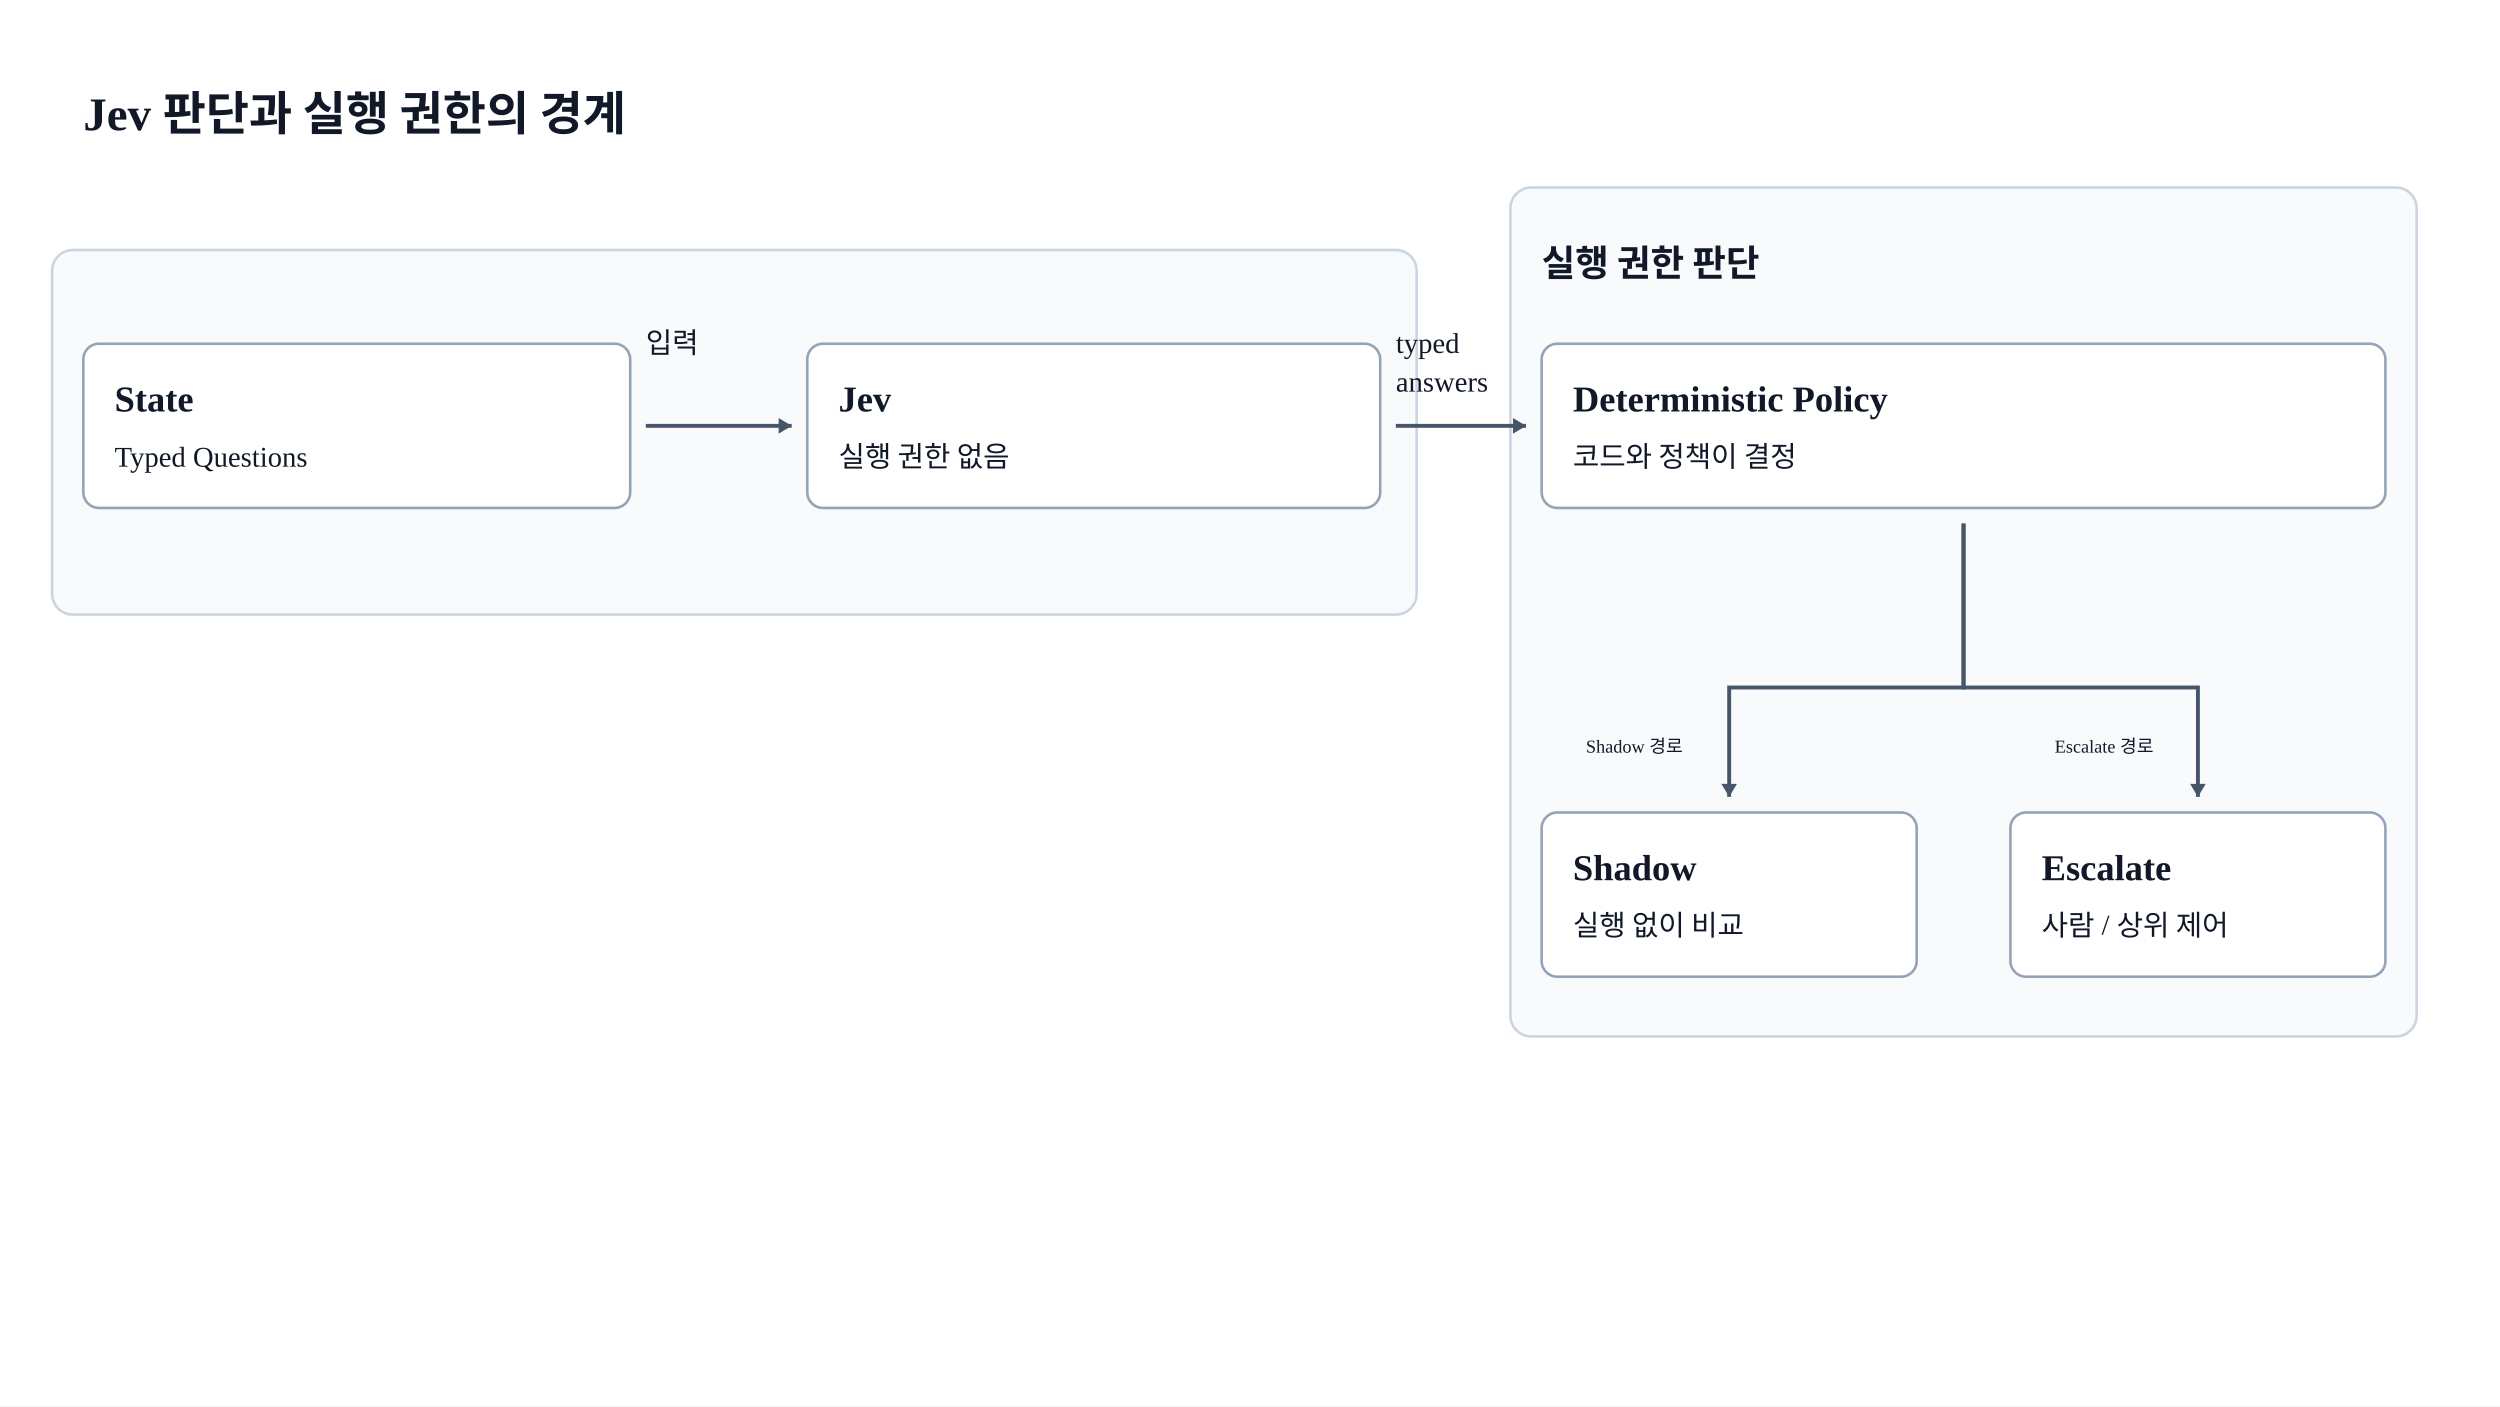
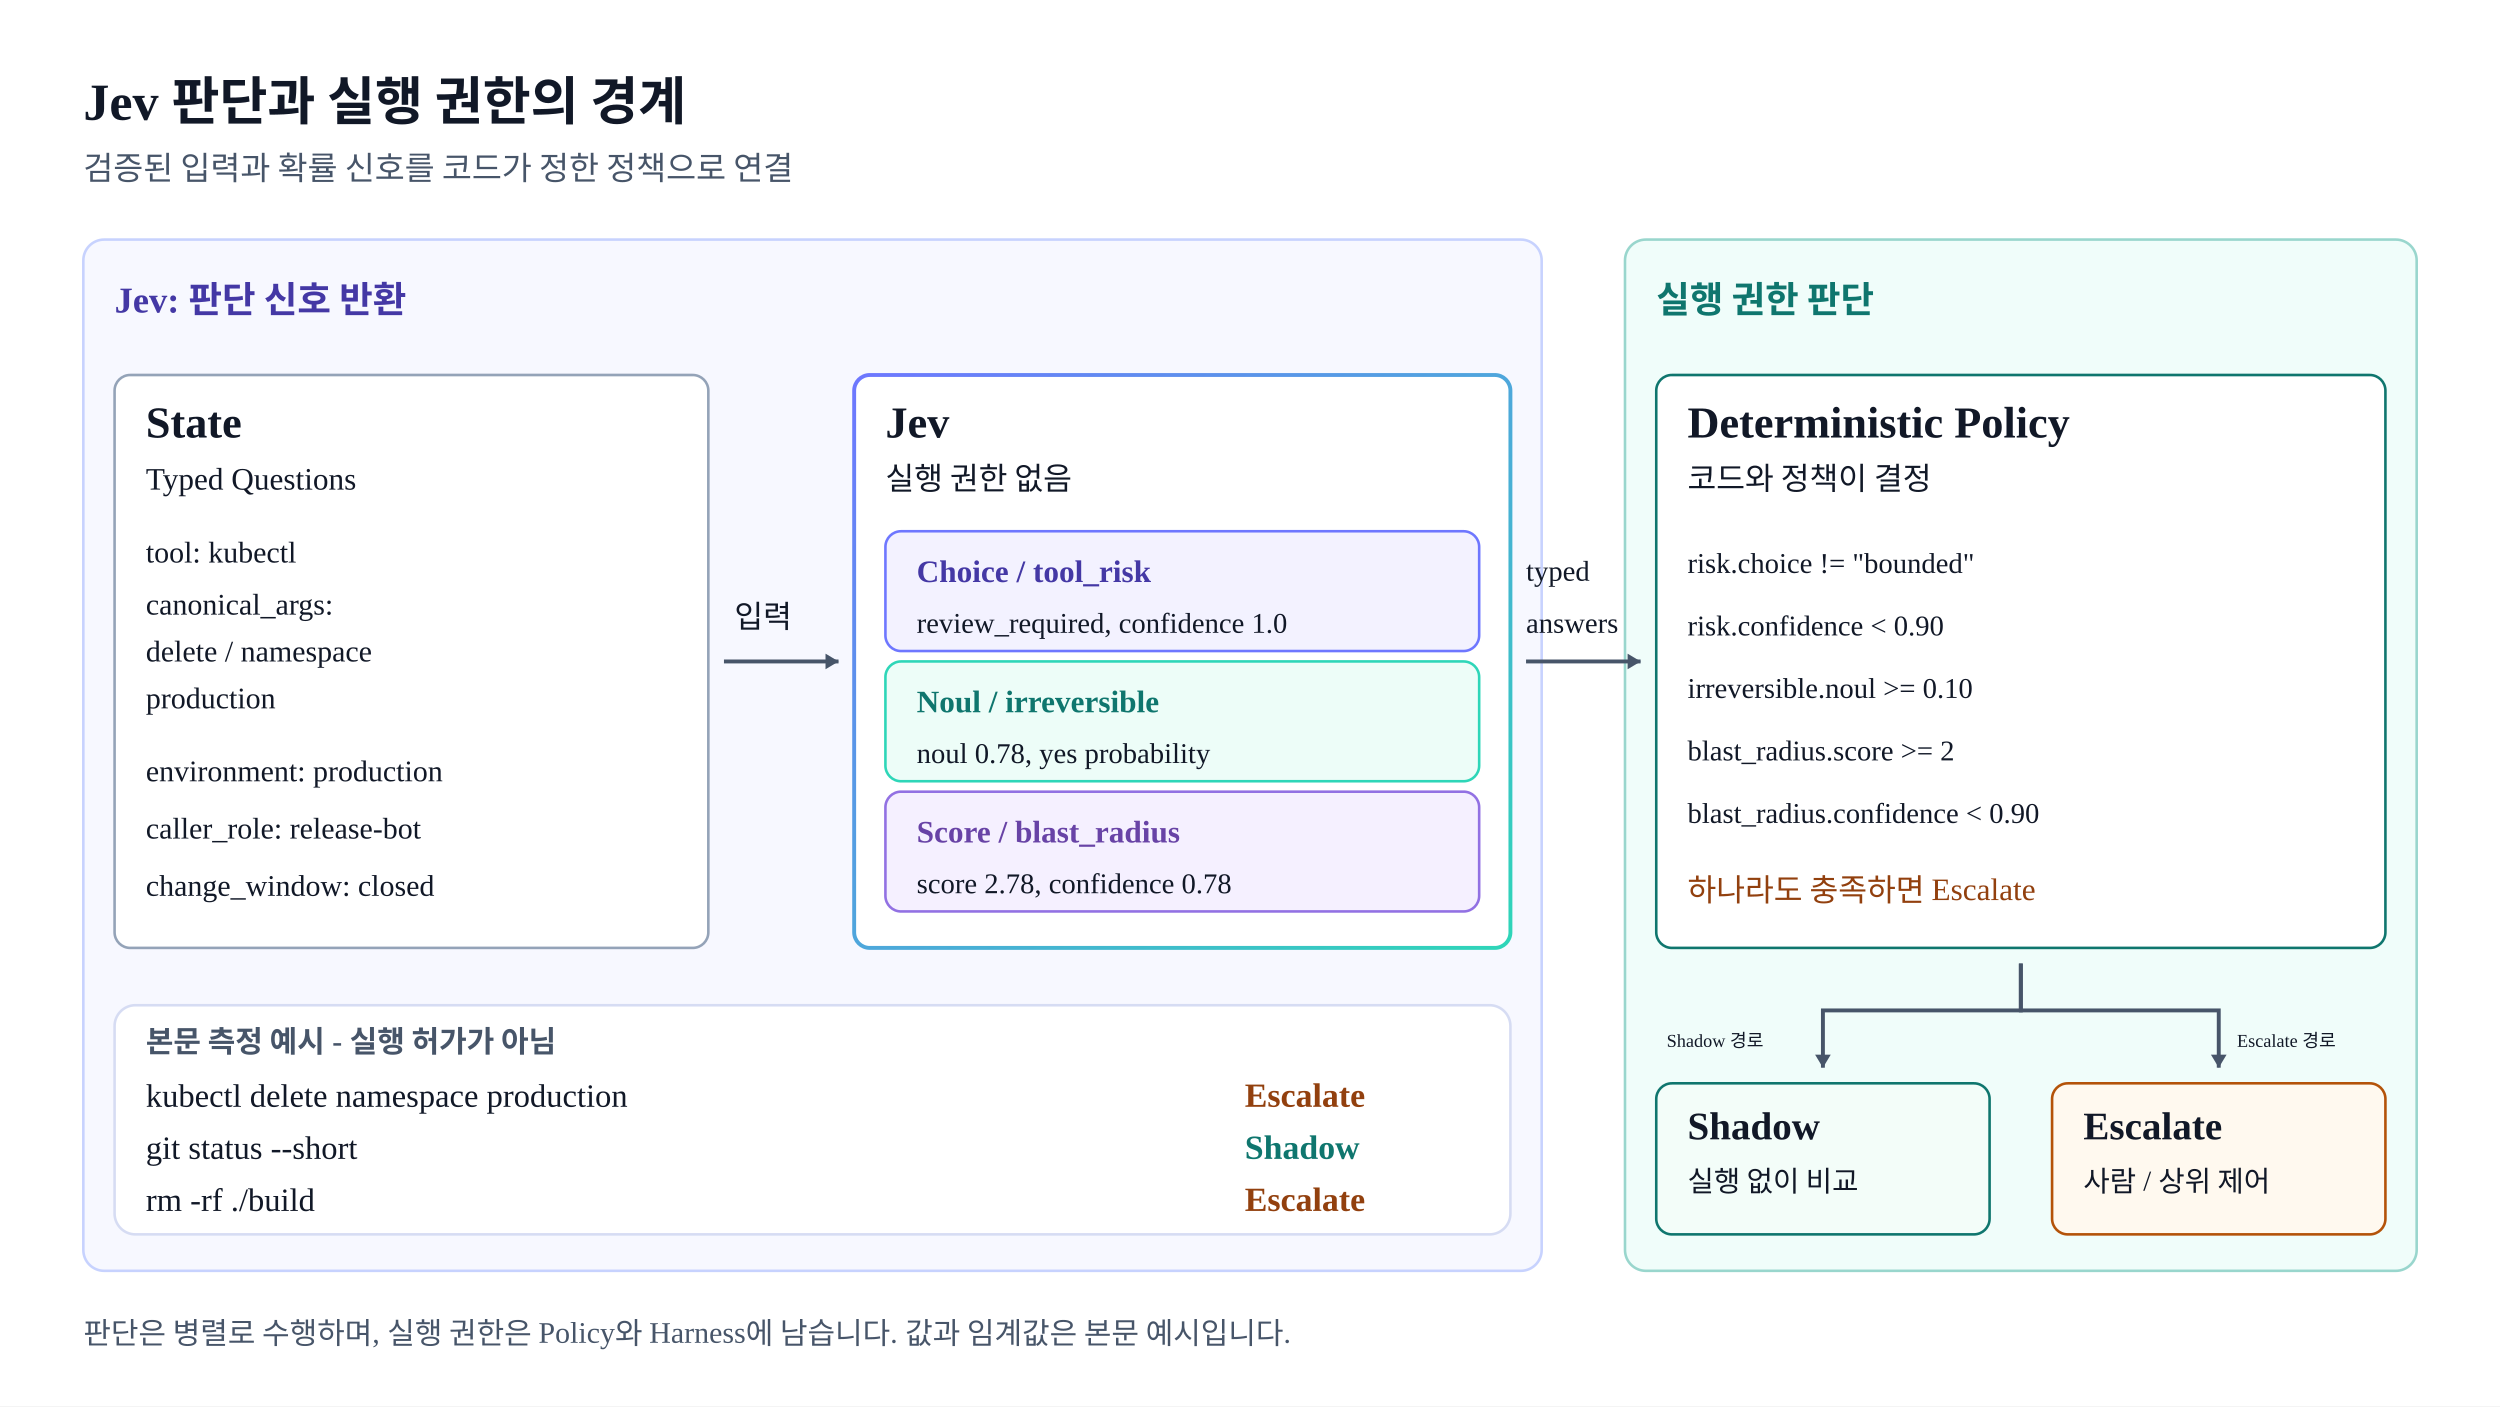
- <svg xmlns="http://www.w3.org/2000/svg" class="sd-fhd-artwork" width="1920" height="1080" viewBox="0 0 1920 1080" aria-hidden="true" data-source-sha256="1bf219ce630240b446b4ef54b0943b4429975ed5eb09fe1250a5e7b819ef2872">
+ <svg xmlns="http://www.w3.org/2000/svg" class="sd-fhd-artwork" width="1920" height="1080" viewBox="0 0 1920 1080" aria-hidden="true" data-source-sha256="2315166970112be665a3f9085d05dd8d5480c0d20808697024b6845191014e59">
  <rect x="0" y="0" width="1920" height="1080" fill="#fff" />
-   <rect data-source="root.0.0.0" x="40.000" y="192.000" width="1048.000" height="280.000" rx="16" fill="#f8fafc" stroke="#cbd5e1" stroke-width="2" />
-   <rect data-source="root.0.0.2" x="1160.000" y="144.000" width="696.000" height="652.000" rx="16" fill="#f8fafc" stroke="#cbd5e1" stroke-width="2" />
-   <rect data-node="root.0.0.0.0" x="64.000" y="264.000" width="420.000" height="126.100" rx="12" fill="#fff" stroke="#94a3b8" stroke-width="2" />
-   <rect data-node="root.0.0.0.2" x="620.000" y="264.000" width="440.000" height="126.100" rx="12" fill="#fff" stroke="#94a3b8" stroke-width="2" />
-   <rect data-node="root.0.0.2.1" x="1184.000" y="264.000" width="648.000" height="126.100" rx="12" fill="#fff" stroke="#94a3b8" stroke-width="2" />
-   <rect data-node="root.0.0.2.3.0" x="1184.000" y="624.000" width="288.000" height="126.100" rx="12" fill="#fff" stroke="#94a3b8" stroke-width="2" />
-   <rect data-node="root.0.0.2.3.1" x="1544.000" y="624.000" width="288.000" height="126.100" rx="12" fill="#fff" stroke="#94a3b8" stroke-width="2" />
-   <path data-edge="root.0.0.0.1" data-from="root.0.0.0.0" data-to="root.0.0.0.2" d="M 496.000 327.050 L 608.000 327.050" fill="none" stroke="#475569" stroke-width="3" />
-   <polygon data-arrowhead="root.0.0.0.1" points="608.000,327.050 598.000,333.050 598.000,321.050" fill="#475569" />
-   <path data-edge="root.0.0.1" data-from="root.0.0.0.2" data-to="root.0.0.2.1" d="M 1072.000 327.050 L 1172.000 327.050" fill="none" stroke="#475569" stroke-width="3" />
-   <polygon data-arrowhead="root.0.0.1" points="1172.000,327.050 1162.000,333.050 1162.000,321.050" fill="#475569" />
-   <path data-edge="root.0.0.2.2.branch-0" data-from="root.0.0.2.1" data-to="root.0.0.2.3.0" d="M 1508.000 402.100 L 1508.000 528.000 L 1328.000 528.000 L 1328.000 612.000" fill="none" stroke="#475569" stroke-width="3" />
-   <polygon data-arrowhead="root.0.0.2.2.branch-0" points="1328.000,612.000 1322.000,602.000 1334.000,602.000" fill="#475569" />
-   <path data-edge="root.0.0.2.2.branch-1" data-from="root.0.0.2.1" data-to="root.0.0.2.3.1" d="M 1508.000 402.100 L 1508.000 528.000 L 1688.000 528.000 L 1688.000 612.000" fill="none" stroke="#475569" stroke-width="3" />
-   <polygon data-arrowhead="root.0.0.2.2.branch-1" points="1688.000,612.000 1682.000,602.000 1694.000,602.000" fill="#475569" />
-   <text data-source="jev-title.meaning" x="64.000" y="100.000" font-size="36" font-weight="700" fill="#111827">Jev 판단과 실행 권한의 경계</text>
-   <text data-source="root.0.0.0.0" x="88.000" y="316.000" font-size="28" font-weight="700" fill="#111827">State</text>
-   <text data-source="root.0.0.0.0" x="88.000" y="358.400" font-size="22" font-weight="400" fill="#111827">Typed Questions</text>
-   <text data-source="root.0.0.0.2" x="644.000" y="316.000" font-size="28" font-weight="700" fill="#111827">Jev</text>
-   <text data-source="root.0.0.0.2" x="644.000" y="358.400" font-size="22" font-weight="400" fill="#111827">실행 권한 없음</text>
-   <text data-source="root.0.0.2.1" x="1208.000" y="316.000" font-size="28" font-weight="700" fill="#111827">Deterministic Policy</text>
-   <text data-source="root.0.0.2.1" x="1208.000" y="358.400" font-size="22" font-weight="400" fill="#111827">코드와 정책이 결정</text>
-   <text data-source="root.0.0.2.0" x="1184.000" y="212.000" font-size="28" font-weight="700" fill="#111827">실행 권한 판단</text>
-   <text data-source="root.0.0.2.3.0" x="1208.000" y="676.000" font-size="28" font-weight="700" fill="#111827">Shadow</text>
-   <text data-source="root.0.0.2.3.0" x="1208.000" y="718.400" font-size="22" font-weight="400" fill="#111827">실행 없이 비교</text>
-   <text data-source="root.0.0.2.3.1" x="1568.000" y="676.000" font-size="28" font-weight="700" fill="#111827">Escalate</text>
-   <text data-source="root.0.0.2.3.1" x="1568.000" y="718.400" font-size="22" font-weight="400" fill="#111827">사람 / 상위 제어</text>
-   <text data-source="root.0.0.0.1.meaning" x="496.000" y="271.050" font-size="22" font-weight="400" fill="#111827">입력</text>
-   <text data-source="root.0.0.1" x="1072.000" y="271.050" font-size="22" font-weight="400" fill="#111827">typed</text>
-   <text data-source="root.0.0.1" x="1072.000" y="300.750" font-size="22" font-weight="400" fill="#111827">answers</text>
-   <text data-source="root.0.0.2.2.branch-0.meaning" x="1218.000" y="578.000" font-size="14" font-weight="400" fill="#111827">Shadow 경로</text>
-   <text data-source="root.0.0.2.2.branch-1.meaning" x="1578.000" y="578.000" font-size="14" font-weight="400" fill="#111827">Escalate 경로</text>
+   <defs>
+     <linearGradient id="jev-neon" x1="0" y1="0" x2="1" y2="1">
+       <stop offset="0" stop-color="#6e77ff" />
+       <stop offset="1" stop-color="#2ed6b8" />
+     </linearGradient>
+   </defs>
+   <rect data-source="root.0.0.0" x="64.000" y="184.000" width="1120.000" height="792.000" rx="16" fill="#f7f8ff" stroke="#c7d2fe" stroke-width="2" />
+   <rect data-source="root.0.0.2" x="1248.000" y="184.000" width="608.000" height="792.000" rx="16" fill="#f0fdfa" stroke="#99d6cd" stroke-width="2" />
+   <rect data-source="root.0.1" x="88.000" y="772.000" width="1072.000" height="176.000" rx="16" fill="#fff" stroke="#d6dcf3" stroke-width="2" />
+   <rect data-node="root.0.0.0.0" x="88.000" y="288.000" width="456.000" height="440.000" rx="12" fill="#fff" stroke="#94a3b8" stroke-width="2" />
+   <rect data-node="root.0.0.0.2" x="656.000" y="288.000" width="504.000" height="440.000" rx="12" fill="#fff" stroke="url(#jev-neon)" stroke-width="3" />
+   <rect data-source="root.0.0.0.2.detail-0" x="680.000" y="408.000" width="456.000" height="92.000" rx="12" fill="#f3f2ff" stroke="#6e77ff" stroke-width="2" />
+   <rect data-source="root.0.0.0.2.detail-1" x="680.000" y="508.000" width="456.000" height="92.000" rx="12" fill="#edfdf8" stroke="#2ed6b8" stroke-width="2" />
+   <rect data-source="root.0.0.0.2.detail-2" x="680.000" y="608.000" width="456.000" height="92.000" rx="12" fill="#f5f0ff" stroke="#9271e3" stroke-width="2" />
+   <rect data-node="root.0.0.2.1" x="1272.000" y="288.000" width="560.000" height="440.000" rx="12" fill="#fff" stroke="#0f766e" stroke-width="2" />
+   <rect data-node="root.0.0.2.3.0" x="1272.000" y="832.000" width="256.000" height="116.000" rx="12" fill="#f3fdf9" stroke="#0f766e" stroke-width="2" />
+   <rect data-node="root.0.0.2.3.1" x="1576.000" y="832.000" width="256.000" height="116.000" rx="12" fill="#fff9ef" stroke="#b45309" stroke-width="2" />
+   <path data-edge="root.0.0.0.1" data-from="root.0.0.0.0" data-to="root.0.0.0.2" d="M 556.000 508.000 L 644.000 508.000" fill="none" stroke="#475569" stroke-width="3" />
+   <polygon data-arrowhead="root.0.0.0.1" points="644.000,508.000 634.000,514.000 634.000,502.000" fill="#475569" />
+   <path data-edge="root.0.0.1" data-from="root.0.0.0.2" data-to="root.0.0.2.1" d="M 1172.000 508.000 L 1260.000 508.000" fill="none" stroke="#475569" stroke-width="3" />
+   <polygon data-arrowhead="root.0.0.1" points="1260.000,508.000 1250.000,514.000 1250.000,502.000" fill="#475569" />
+   <path data-edge="root.0.0.2.2.branch-0" data-from="root.0.0.2.1" data-to="root.0.0.2.3.0" d="M 1552.000 740.000 L 1552.000 776.000 L 1400.000 776.000 L 1400.000 820.000" fill="none" stroke="#475569" stroke-width="3" />
+   <polygon data-arrowhead="root.0.0.2.2.branch-0" points="1400.000,820.000 1394.000,810.000 1406.000,810.000" fill="#475569" />
+   <path data-edge="root.0.0.2.2.branch-1" data-from="root.0.0.2.1" data-to="root.0.0.2.3.1" d="M 1552.000 740.000 L 1552.000 776.000 L 1704.000 776.000 L 1704.000 820.000" fill="none" stroke="#475569" stroke-width="3" />
+   <polygon data-arrowhead="root.0.0.2.2.branch-1" points="1704.000,820.000 1698.000,810.000 1710.000,810.000" fill="#475569" />
+   <text data-source="jev-title.meaning" x="64.000" y="92.000" font-size="40" font-weight="700" fill="#111827">Jev 판단과 실행 권한의 경계</text>
+   <text data-source="jev-subtitle.meaning" x="64.000" y="138.000" font-size="25" font-weight="400" fill="#475569">검증된 입력과 확률 신호를 코드가 정한 정책으로 연결</text>
+   <text data-source="jev-signals.meaning" x="88.000" y="240.000" font-size="28" font-weight="700" fill="#4438a5">Jev: 판단 신호 반환</text>
+   <text data-source="root.0.0.2.0" x="1272.000" y="240.000" font-size="28" font-weight="700" fill="#0f766e">실행 권한 판단</text>
+   <text data-source="root.0.0.0.0" x="112.000" y="336.000" font-size="34" font-weight="700" fill="#111827">State</text>
+   <text data-source="root.0.0.0.0" x="112.000" y="376.000" font-size="24" font-weight="400" fill="#111827">Typed Questions</text>
+   <text data-source="root.0.0.0.2" x="680.000" y="336.000" font-size="34" font-weight="700" fill="#111827">Jev</text>
+   <text data-source="root.0.0.0.2" x="680.000" y="376.000" font-size="24" font-weight="400" fill="#111827">실행 권한 없음</text>
+   <text data-source="root.0.0.2.1" x="1296.000" y="336.000" font-size="34" font-weight="700" fill="#111827">Deterministic Policy</text>
+   <text data-source="root.0.0.2.1" x="1296.000" y="376.000" font-size="24" font-weight="400" fill="#111827">코드와 정책이 결정</text>
+   <text data-source="root.0.0.0.0" x="112.000" y="432.000" font-size="23" font-weight="400" fill="#111827">tool: kubectl</text>
+   <text data-source="root.0.0.0.0" x="112.000" y="472.000" font-size="23" font-weight="400" fill="#111827">canonical_args:</text>
+   <text data-source="root.0.0.0.0" x="112.000" y="508.000" font-size="23" font-weight="400" fill="#111827">delete / namespace</text>
+   <text data-source="root.0.0.0.0" x="112.000" y="544.000" font-size="23" font-weight="400" fill="#111827">production</text>
+   <text data-source="root.0.0.0.0" x="112.000" y="600.000" font-size="23" font-weight="400" fill="#111827">environment: production</text>
+   <text data-source="root.0.0.0.0" x="112.000" y="644.000" font-size="23" font-weight="400" fill="#111827">caller_role: release-bot</text>
+   <text data-source="root.0.0.0.0" x="112.000" y="688.000" font-size="23" font-weight="400" fill="#111827">change_window: closed</text>
+   <text data-source="root.0.0.0.2" x="704.000" y="447.000" font-size="24" font-weight="700" fill="#4438a5">Choice / tool_risk</text>
+   <text data-source="root.0.0.0.2" x="704.000" y="486.000" font-size="22" font-weight="400" fill="#111827">review_required, confidence 1.0</text>
+   <text data-source="root.0.0.0.2" x="704.000" y="547.000" font-size="24" font-weight="700" fill="#0f766e">Noul / irreversible</text>
+   <text data-source="root.0.0.0.2" x="704.000" y="586.000" font-size="22" font-weight="400" fill="#111827">noul 0.78, yes probability</text>
+   <text data-source="root.0.0.0.2" x="704.000" y="647.000" font-size="24" font-weight="700" fill="#6843a6">Score / blast_radius</text>
+   <text data-source="root.0.0.0.2" x="704.000" y="686.000" font-size="22" font-weight="400" fill="#111827">score 2.78, confidence 0.78</text>
+   <text data-source="root.0.0.2.1" x="1296.000" y="440.000" font-size="22" font-weight="400" fill="#111827">risk.choice != "bounded"</text>
+   <text data-source="root.0.0.2.1" x="1296.000" y="488.000" font-size="22" font-weight="400" fill="#111827">risk.confidence &lt; 0.90</text>
+   <text data-source="root.0.0.2.1" x="1296.000" y="536.000" font-size="22" font-weight="400" fill="#111827">irreversible.noul &gt;= 0.10</text>
+   <text data-source="root.0.0.2.1" x="1296.000" y="584.000" font-size="22" font-weight="400" fill="#111827">blast_radius.score &gt;= 2</text>
+   <text data-source="root.0.0.2.1" x="1296.000" y="632.000" font-size="22" font-weight="400" fill="#111827">blast_radius.confidence &lt; 0.90</text>
+   <text data-source="root.0.0.2.1" x="1296.000" y="692.000" font-size="24" font-weight="400" fill="#92400e">하나라도 충족하면 Escalate</text>
+   <text data-source="root.0.0.2.3.0" x="1296.000" y="875.000" font-size="30" font-weight="700" fill="#111827">Shadow</text>
+   <text data-source="root.0.0.2.3.0" x="1296.000" y="915.000" font-size="22" font-weight="400" fill="#111827">실행 없이 비교</text>
+   <text data-source="root.0.0.2.3.1" x="1600.000" y="875.000" font-size="30" font-weight="700" fill="#111827">Escalate</text>
+   <text data-source="root.0.0.2.3.1" x="1600.000" y="915.000" font-size="22" font-weight="400" fill="#111827">사람 / 상위 제어</text>
+   <text data-source="root.0.0.0.1.meaning" x="564.000" y="482.000" font-size="24" font-weight="400" fill="#111827">입력</text>
+   <text data-source="root.0.0.1" x="1172.000" y="446.000" font-size="22" font-weight="400" fill="#111827">typed</text>
+   <text data-source="root.0.0.1" x="1172.000" y="486.000" font-size="22" font-weight="400" fill="#111827">answers</text>
+   <text data-source="root.0.1" x="112.000" y="808.000" font-size="23" font-weight="700" fill="#475569">본문 측정 예시 - 실행 허가가 아님</text>
+   <text data-source="root.0.1" x="112.000" y="850.000" font-size="25" font-weight="400" fill="#111827">kubectl delete namespace production</text>
+   <text data-source="root.0.1" x="956.000" y="850.000" font-size="26" font-weight="700" fill="#92400e">Escalate</text>
+   <text data-source="root.0.1" x="112.000" y="890.000" font-size="25" font-weight="400" fill="#111827">git status --short</text>
+   <text data-source="root.0.1" x="956.000" y="890.000" font-size="26" font-weight="700" fill="#0f766e">Shadow</text>
+   <text data-source="root.0.1" x="112.000" y="930.000" font-size="25" font-weight="400" fill="#111827">rm -rf ./build</text>
+   <text data-source="root.0.1" x="956.000" y="930.000" font-size="26" font-weight="700" fill="#92400e">Escalate</text>
+   <text data-source="root.0.2" x="64.000" y="1032.000" font-size="23" font-weight="400" fill="#475569">판단은 병렬로 수행하며, 실행 권한은 Policy와 Harness에 남습니다. 값과 임계값은 본문 예시입니다.</text>
+   <text data-source="root.0.0.2.2.branch-0.meaning" x="1280.000" y="804.000" font-size="14" font-weight="400" fill="#111827">Shadow 경로</text>
+   <text data-source="root.0.0.2.2.branch-1.meaning" x="1718.000" y="804.000" font-size="14" font-weight="400" fill="#111827">Escalate 경로</text>
</svg>
